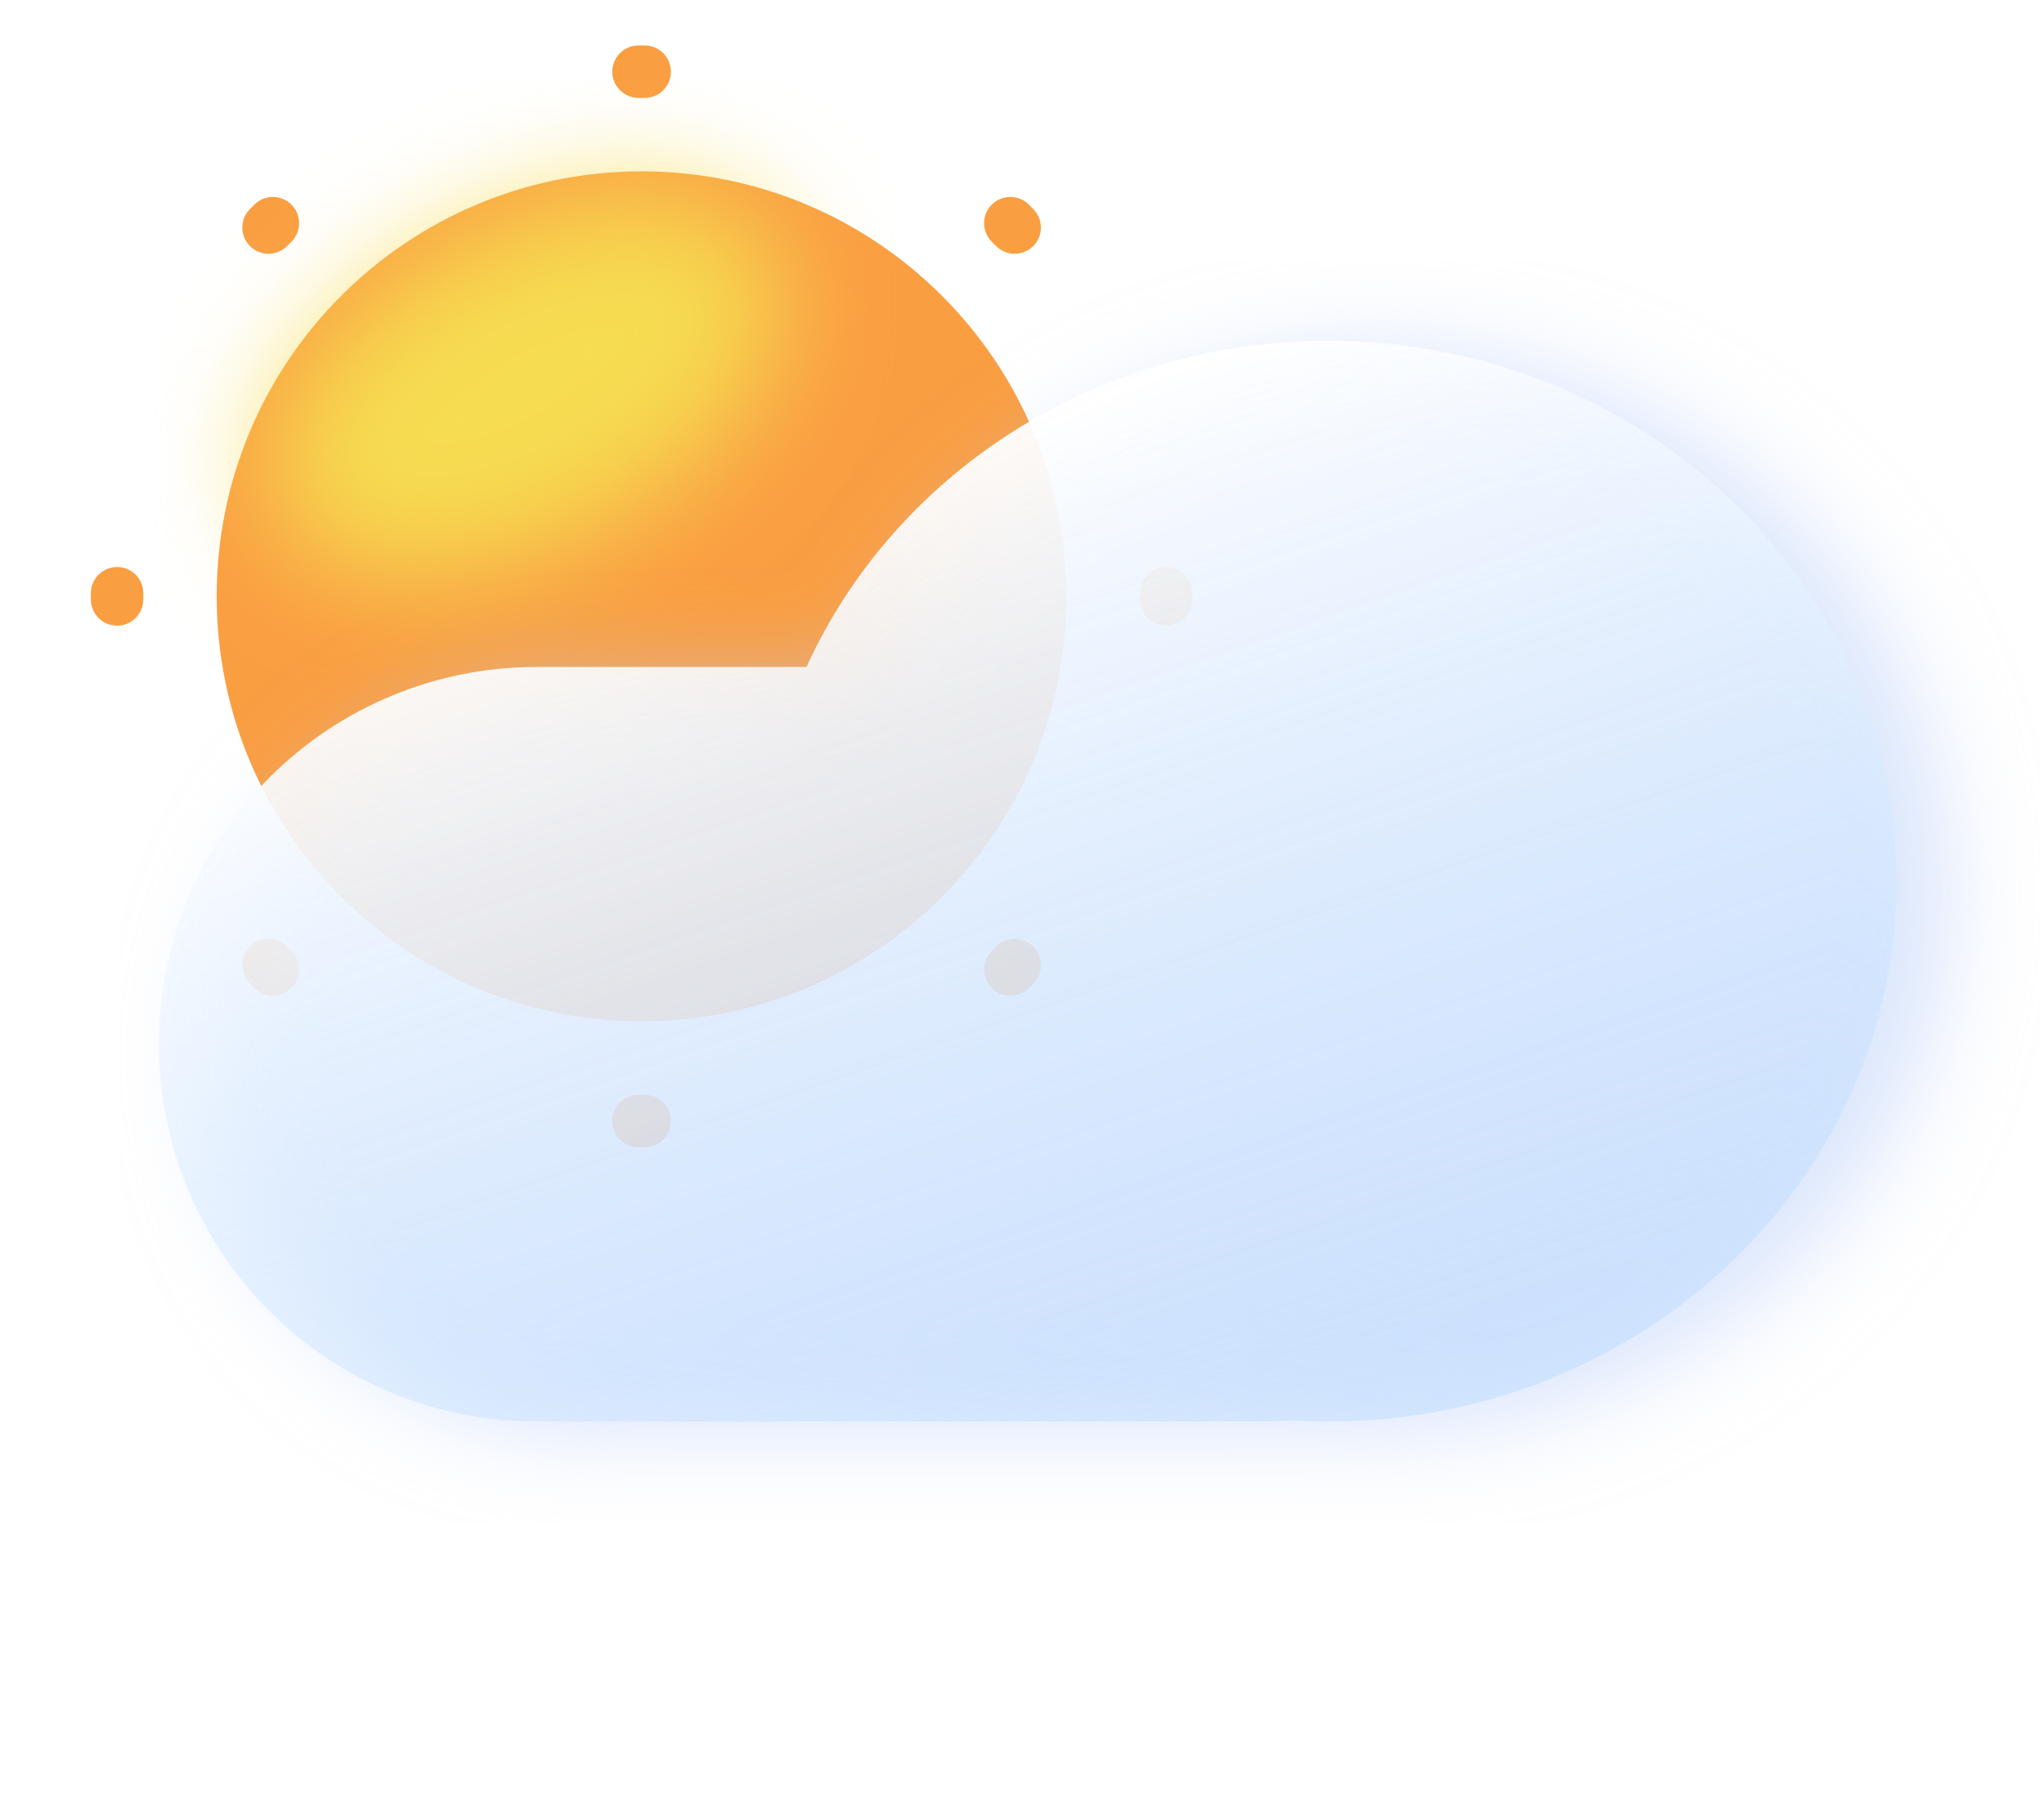
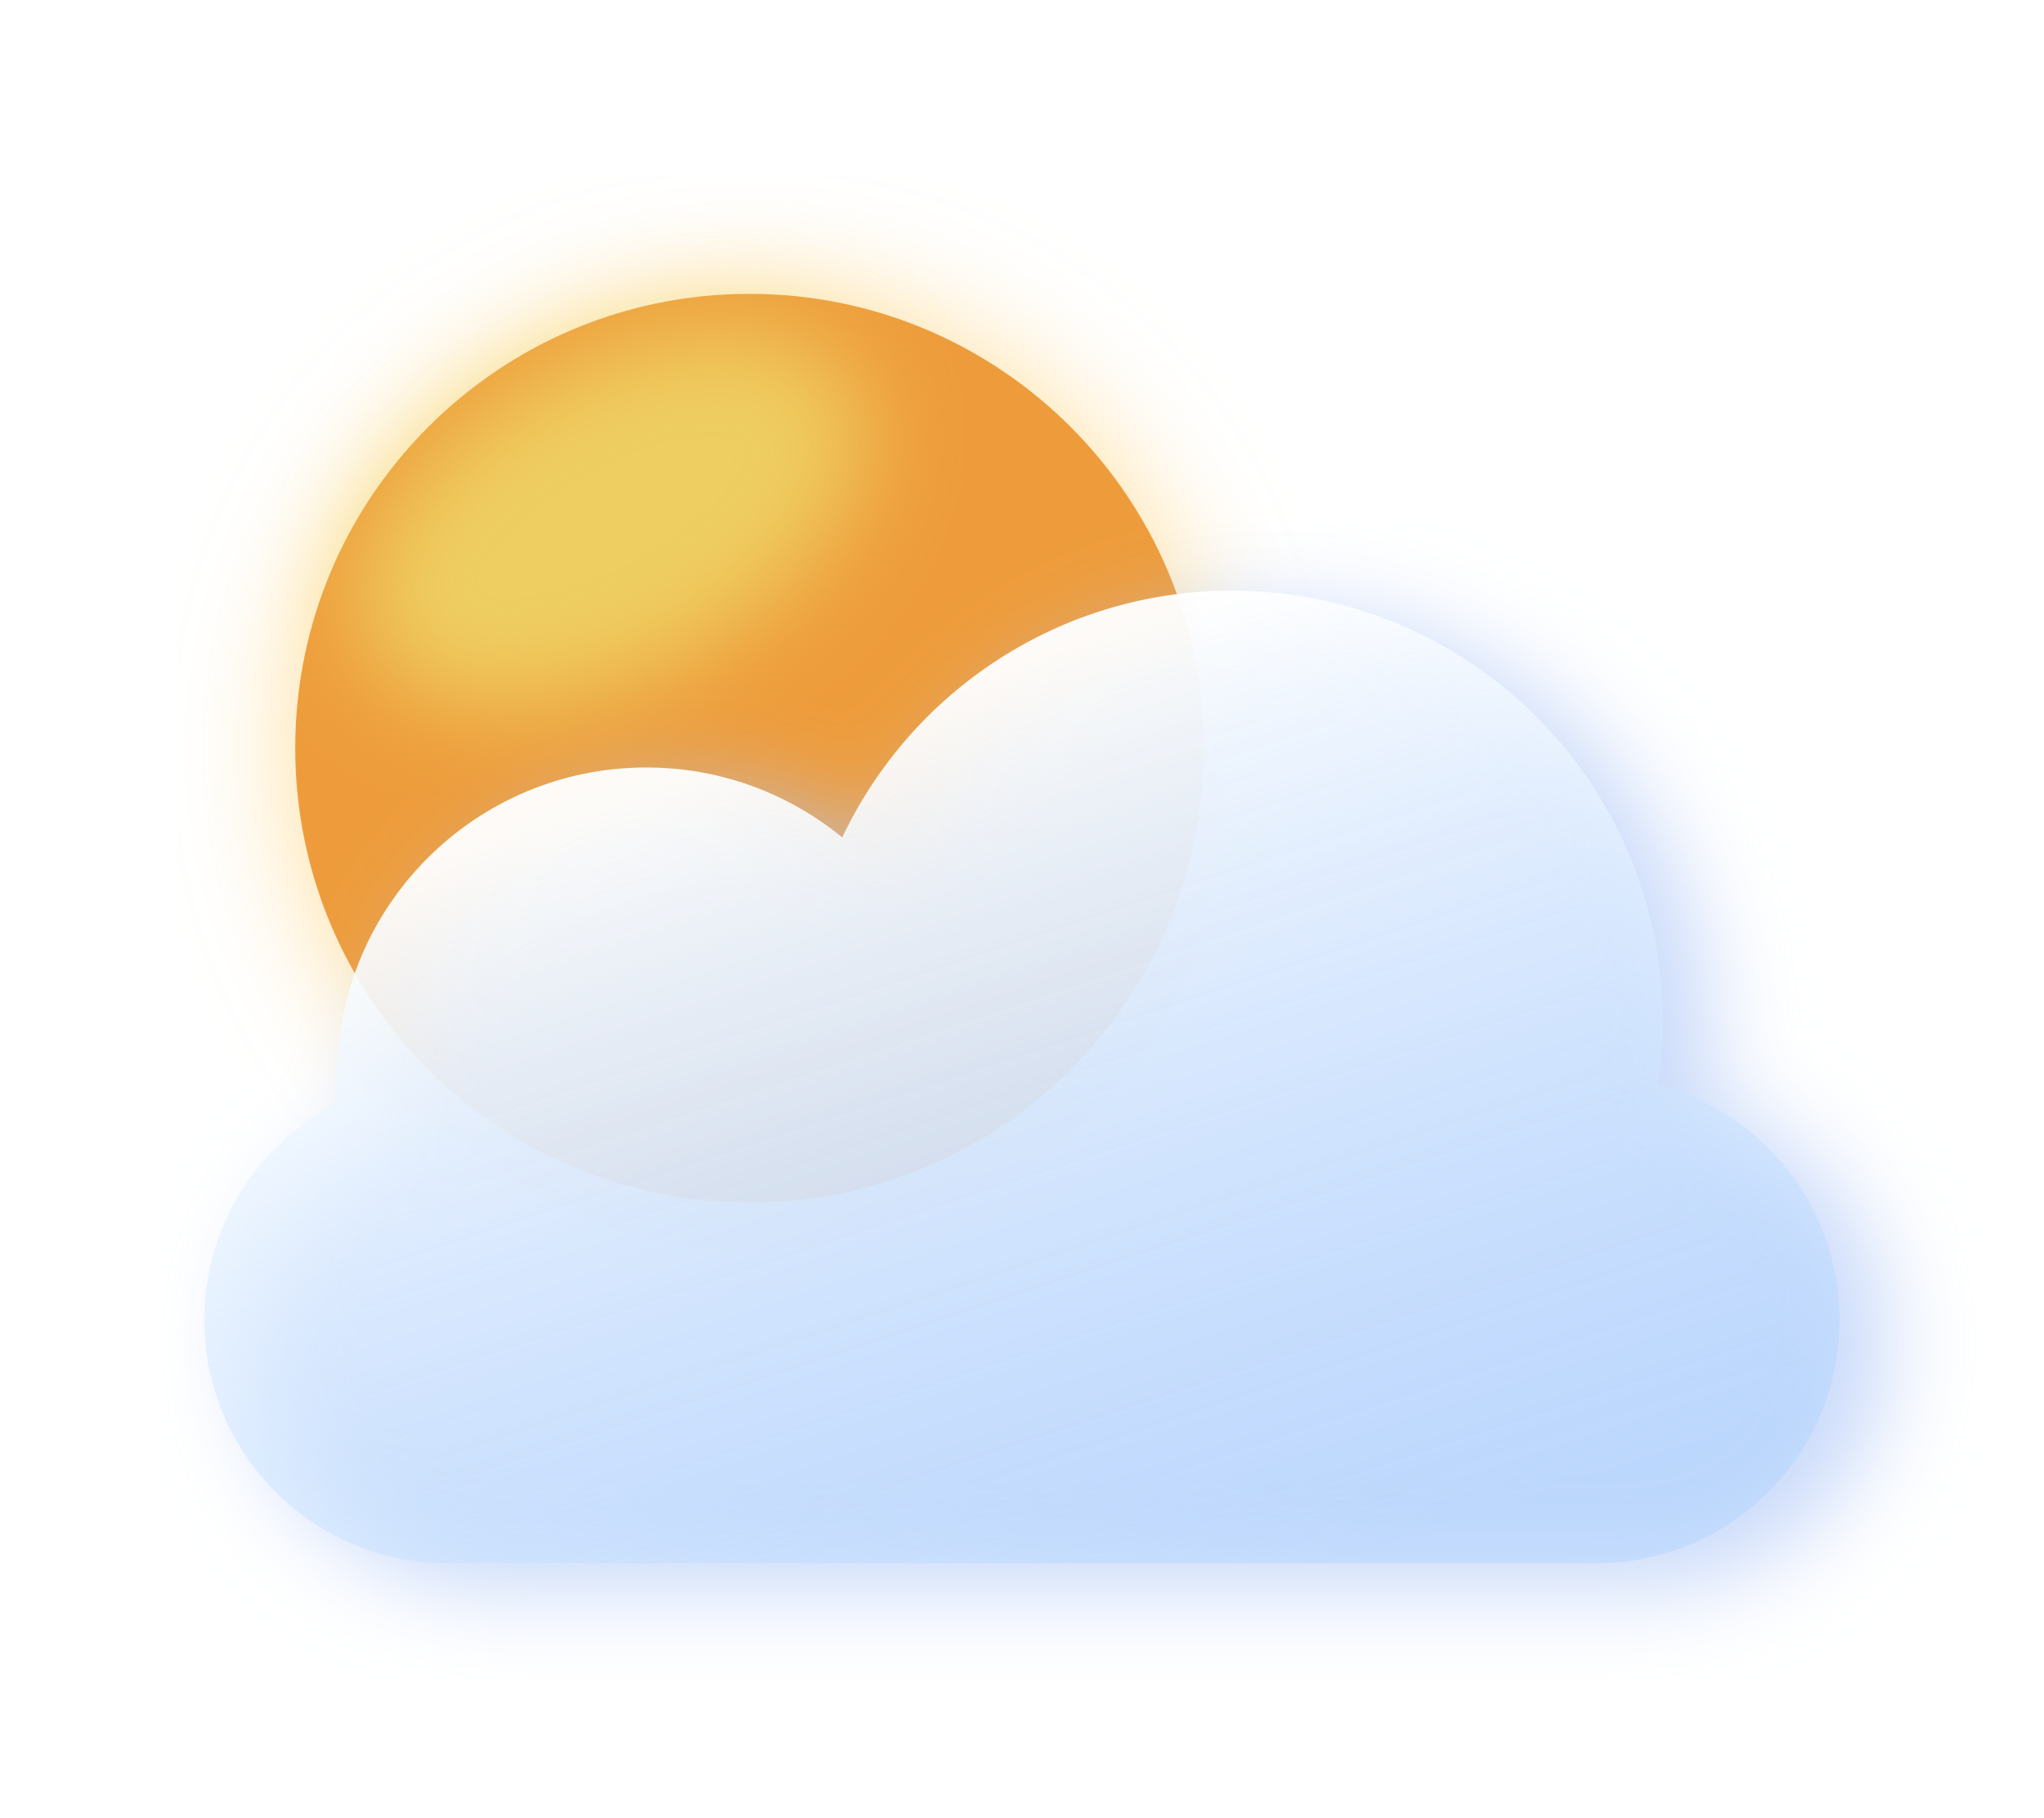
<svg xmlns="http://www.w3.org/2000/svg" width="90" height="80" viewBox="0 0 90 80" fill="none">
-   <path d="M28.25 44.958C38.582 44.958 46.957 36.582 46.957 26.25C46.957 15.918 38.582 7.543 28.25 7.543C17.918 7.543 9.542 15.918 9.542 26.25C9.542 36.582 17.918 44.958 28.25 44.958Z" fill="#FA9E42" />
-   <path fill-rule="evenodd" clip-rule="evenodd" d="M28.108 2C28.155 2 28.203 2 28.25 2C28.298 2 28.346 2 28.393 2C29.031 2.004 29.545 2.524 29.541 3.162C29.538 3.8 29.018 4.314 28.38 4.31C28.337 4.31 28.294 4.31 28.25 4.31C28.207 4.31 28.164 4.31 28.121 4.31C27.483 4.314 26.963 3.8 26.96 3.162C26.956 2.524 27.47 2.004 28.108 2ZM12.837 9.012C13.285 9.466 13.281 10.197 12.827 10.645C12.766 10.706 12.706 10.766 12.645 10.827C12.197 11.281 11.466 11.285 11.012 10.837C10.559 10.388 10.554 9.657 11.003 9.204C11.069 9.136 11.136 9.069 11.204 9.003C11.657 8.554 12.388 8.559 12.837 9.012ZM43.664 9.012C44.113 8.559 44.844 8.554 45.297 9.003C45.365 9.069 45.432 9.136 45.498 9.204C45.947 9.657 45.942 10.388 45.489 10.837C45.035 11.285 44.304 11.281 43.856 10.827C43.795 10.766 43.735 10.706 43.674 10.645C43.22 10.197 43.216 9.466 43.664 9.012ZM51.339 24.96C51.977 24.956 52.497 25.47 52.5 26.108C52.501 26.155 52.501 26.203 52.501 26.25C52.501 26.298 52.501 26.346 52.5 26.393C52.497 27.031 51.977 27.545 51.339 27.541C50.701 27.538 50.187 27.018 50.191 26.38C50.191 26.337 50.191 26.294 50.191 26.25C50.191 26.207 50.191 26.164 50.191 26.121C50.187 25.483 50.701 24.963 51.339 24.96ZM5.162 24.96C5.8 24.963 6.314 25.483 6.31 26.121C6.31 26.164 6.31 26.207 6.31 26.25C6.31 26.294 6.31 26.337 6.31 26.38C6.314 27.018 5.8 27.538 5.162 27.541C4.524 27.545 4.004 27.031 4 26.393C4 26.346 4 26.298 4 26.25C4 26.203 4 26.155 4 26.108C4.004 25.47 4.524 24.956 5.162 24.96ZM11.012 41.664C11.466 41.216 12.197 41.22 12.645 41.674C12.706 41.735 12.766 41.795 12.827 41.856C13.281 42.304 13.285 43.035 12.837 43.489C12.388 43.942 11.657 43.947 11.204 43.498C11.136 43.432 11.069 43.365 11.003 43.297C10.554 42.844 10.559 42.113 11.012 41.664ZM45.489 41.664C45.942 42.113 45.947 42.844 45.498 43.297C45.432 43.365 45.365 43.432 45.297 43.498C44.844 43.947 44.113 43.942 43.664 43.489C43.216 43.035 43.22 42.304 43.674 41.856C43.735 41.795 43.795 41.735 43.856 41.674C44.304 41.22 45.035 41.216 45.489 41.664ZM26.96 49.339C26.963 48.701 27.483 48.187 28.121 48.191C28.164 48.191 28.207 48.191 28.25 48.191C28.273 48.191 28.296 48.191 28.319 48.191C28.339 48.191 28.36 48.191 28.38 48.191C29.018 48.187 29.538 48.701 29.541 49.339C29.545 49.977 29.031 50.497 28.393 50.5C28.346 50.501 28.298 50.501 28.25 50.501C28.203 50.501 28.155 50.501 28.108 50.5C27.47 50.497 26.956 49.977 26.96 49.339Z" fill="#FA9E42" />
-   <g filter="url(#filter0_f_134_21)">
-     <path d="M26.439 23.142C32.442 19.954 35.838 14.6 34.024 11.184C32.209 7.769 25.872 7.585 19.869 10.773C13.866 13.962 10.47 19.316 12.284 22.731C14.098 26.147 20.435 26.331 26.439 23.142Z" fill="#F6DC51" />
+   <g filter="url(#filter0_d_213_2137)">
+     <path d="M33 52.935C44.046 52.935 53 43.981 53 32.935C53 21.89 44.046 12.935 33 12.935C21.954 12.935 13 21.89 13 32.935C13 43.981 21.954 52.935 33 52.935Z" fill="#EE9C3B" />
  </g>
-   <g filter="url(#filter1_d_134_21)">
-     <path d="M56.785 62.523C56.338 62.559 55.887 62.577 55.432 62.577H23.67C21.483 62.585 19.317 62.161 17.295 61.331C15.273 60.499 13.434 59.277 11.886 57.734C10.337 56.191 9.108 54.358 8.269 52.339C7.431 50.319 6.999 48.155 6.999 45.968C6.999 43.782 7.431 41.617 8.269 39.598C9.108 37.579 10.337 35.745 11.886 34.202C13.434 32.659 15.273 31.437 17.295 30.606C19.317 29.775 21.483 29.352 23.67 29.36H35.512C39.352 20.912 48.194 15 58.489 15C72.306 15 83.508 25.651 83.508 38.788C83.508 51.926 72.306 62.577 58.489 62.577C57.916 62.577 57.348 62.559 56.785 62.523Z" fill="url(#paint0_linear_134_21)" />
+   <g filter="url(#filter1_f_213_2137)">
+     <path d="M30.152 28.844C36.057 25.707 39.397 20.442 37.612 17.083C35.828 13.723 29.595 13.542 23.691 16.678C17.786 19.814 14.447 25.08 16.231 28.439C18.015 31.799 24.248 31.98 30.152 28.844Z" fill="#EFDA6A" fill-opacity="0.8" />
+   </g>
+   <g filter="url(#filter2_d_213_2137)">
+     <path fill-rule="evenodd" clip-rule="evenodd" d="M73.013 47.753C73.146 46.846 73.215 45.917 73.215 44.973C73.215 34.495 64.721 26 54.242 26C46.665 26 40.126 30.442 37.085 36.863C34.736 34.938 31.732 33.784 28.459 33.784C20.936 33.784 14.837 39.882 14.837 47.405C14.837 47.79 14.853 48.172 14.884 48.548C11.393 50.311 8.999 53.93 8.999 58.108C8.999 64.019 13.791 68.811 19.702 68.811H70.296C76.207 68.811 80.999 64.019 80.999 58.108C80.999 53.136 77.608 48.956 73.013 47.753Z" fill="url(#paint0_linear_213_2137)" />
  </g>
  <defs>
-     <filter id="filter0_f_134_21" x="6.795" y="3.497" width="32.717" height="26.921" filterUnits="userSpaceOnUse" color-interpolation-filters="sRGB">
+     <filter id="filter0_d_213_2137" x="7.839" y="7.774" width="50.323" height="50.323" filterUnits="userSpaceOnUse" color-interpolation-filters="sRGB">
+       <feFlood flood-opacity="0" result="BackgroundImageFix" />
+       <feColorMatrix in="SourceAlpha" type="matrix" values="0 0 0 0 0 0 0 0 0 0 0 0 0 0 0 0 0 0 127 0" result="hardAlpha" />
+       <feOffset />
+       <feGaussianBlur stdDeviation="2.581" />
+       <feColorMatrix type="matrix" values="0 0 0 0 1 0 0 0 0 0.836 0 0 0 0 0.517 0 0 0 0.8 0" />
+       <feBlend mode="normal" in2="BackgroundImageFix" result="effect1_dropShadow_213_2137" />
+       <feBlend mode="normal" in="SourceGraphic" in2="effect1_dropShadow_213_2137" result="shape" />
+     </filter>
+     <filter id="filter1_f_213_2137" x="11.45" y="10.139" width="30.943" height="25.243" filterUnits="userSpaceOnUse" color-interpolation-filters="sRGB">
      <feFlood flood-opacity="0" result="BackgroundImageFix" />
      <feBlend mode="normal" in="SourceGraphic" in2="BackgroundImageFix" result="shape" />
-       <feGaussianBlur stdDeviation="2.5" result="effect1_foregroundBlur_134_21" />
+       <feGaussianBlur stdDeviation="2.15" result="effect1_foregroundBlur_213_2137" />
    </filter>
-     <filter id="filter1_d_134_21" x="5.309" y="11.462" width="84.508" height="55.577" filterUnits="userSpaceOnUse" color-interpolation-filters="sRGB">
+     <filter id="filter2_d_213_2137" x="6.942" y="22.914" width="80.229" height="51.039" filterUnits="userSpaceOnUse" color-interpolation-filters="sRGB">
      <feFlood flood-opacity="0" result="BackgroundImageFix" />
      <feColorMatrix in="SourceAlpha" type="matrix" values="0 0 0 0 0 0 0 0 0 0 0 0 0 0 0 0 0 0 127 0" result="hardAlpha" />
-       <feOffset dx="2.31" dy="0.462" />
-       <feGaussianBlur stdDeviation="2" />
-       <feColorMatrix type="matrix" values="0 0 0 0 0.718 0 0 0 0 0.807 0 0 0 0 0.979 0 0 0 0.5 0" />
-       <feBlend mode="normal" in2="BackgroundImageFix" result="effect1_dropShadow_134_21" />
-       <feBlend mode="normal" in="SourceGraphic" in2="effect1_dropShadow_134_21" result="shape" />
+       <feOffset dx="2.057" dy="1.029" />
+       <feGaussianBlur stdDeviation="2.057" />
+       <feColorMatrix type="matrix" values="0 0 0 0 0.69 0 0 0 0 0.786 0 0 0 0 0.972 0 0 0 0.7 0" />
+       <feBlend mode="normal" in2="BackgroundImageFix" result="effect1_dropShadow_213_2137" />
+       <feBlend mode="normal" in="SourceGraphic" in2="effect1_dropShadow_213_2137" result="shape" />
    </filter>
-     <linearGradient id="paint0_linear_134_21" x1="37.985" y1="20.995" x2="53.238" y2="65.156" gradientUnits="userSpaceOnUse">
+     <linearGradient id="paint0_linear_213_2137" x1="38.159" y1="31.394" x2="51.403" y2="71.498" gradientUnits="userSpaceOnUse">
      <stop stop-color="white" stop-opacity="0.95" />
-       <stop offset="1" stop-color="#BCDBFF" stop-opacity="0.5" />
+       <stop offset="1" stop-color="#B1D5FF" stop-opacity="0.5" />
    </linearGradient>
  </defs>
</svg>
